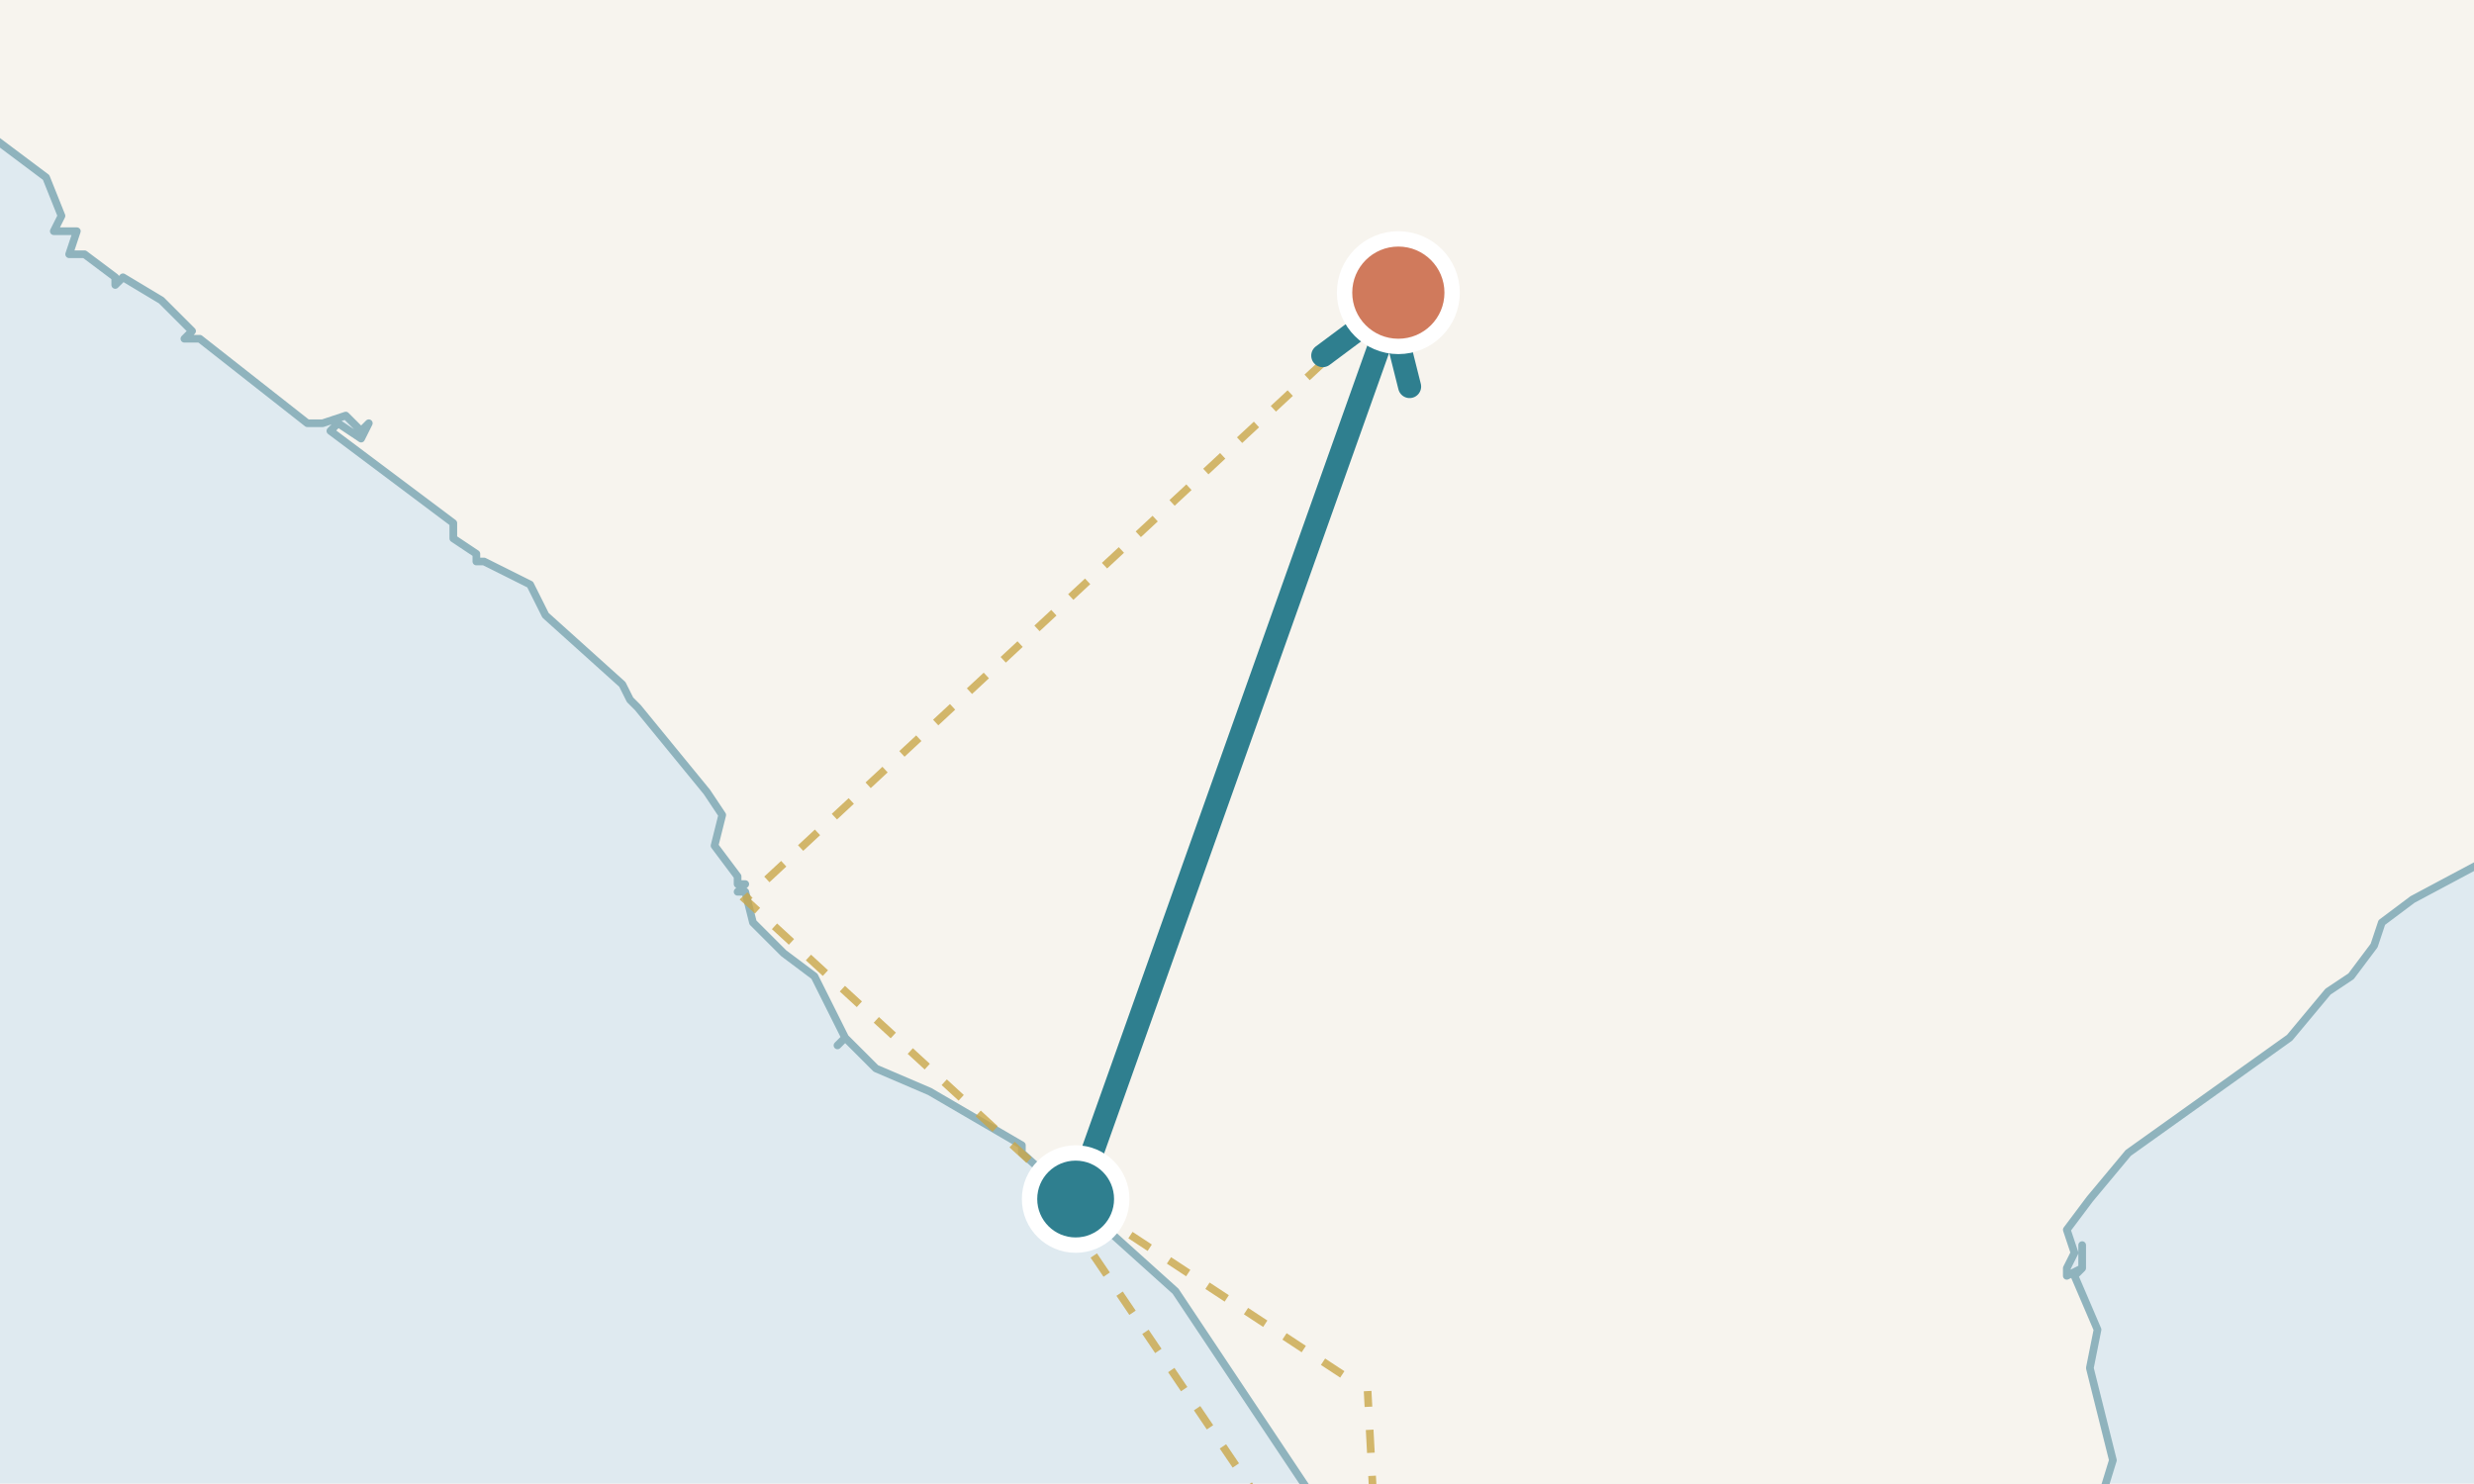
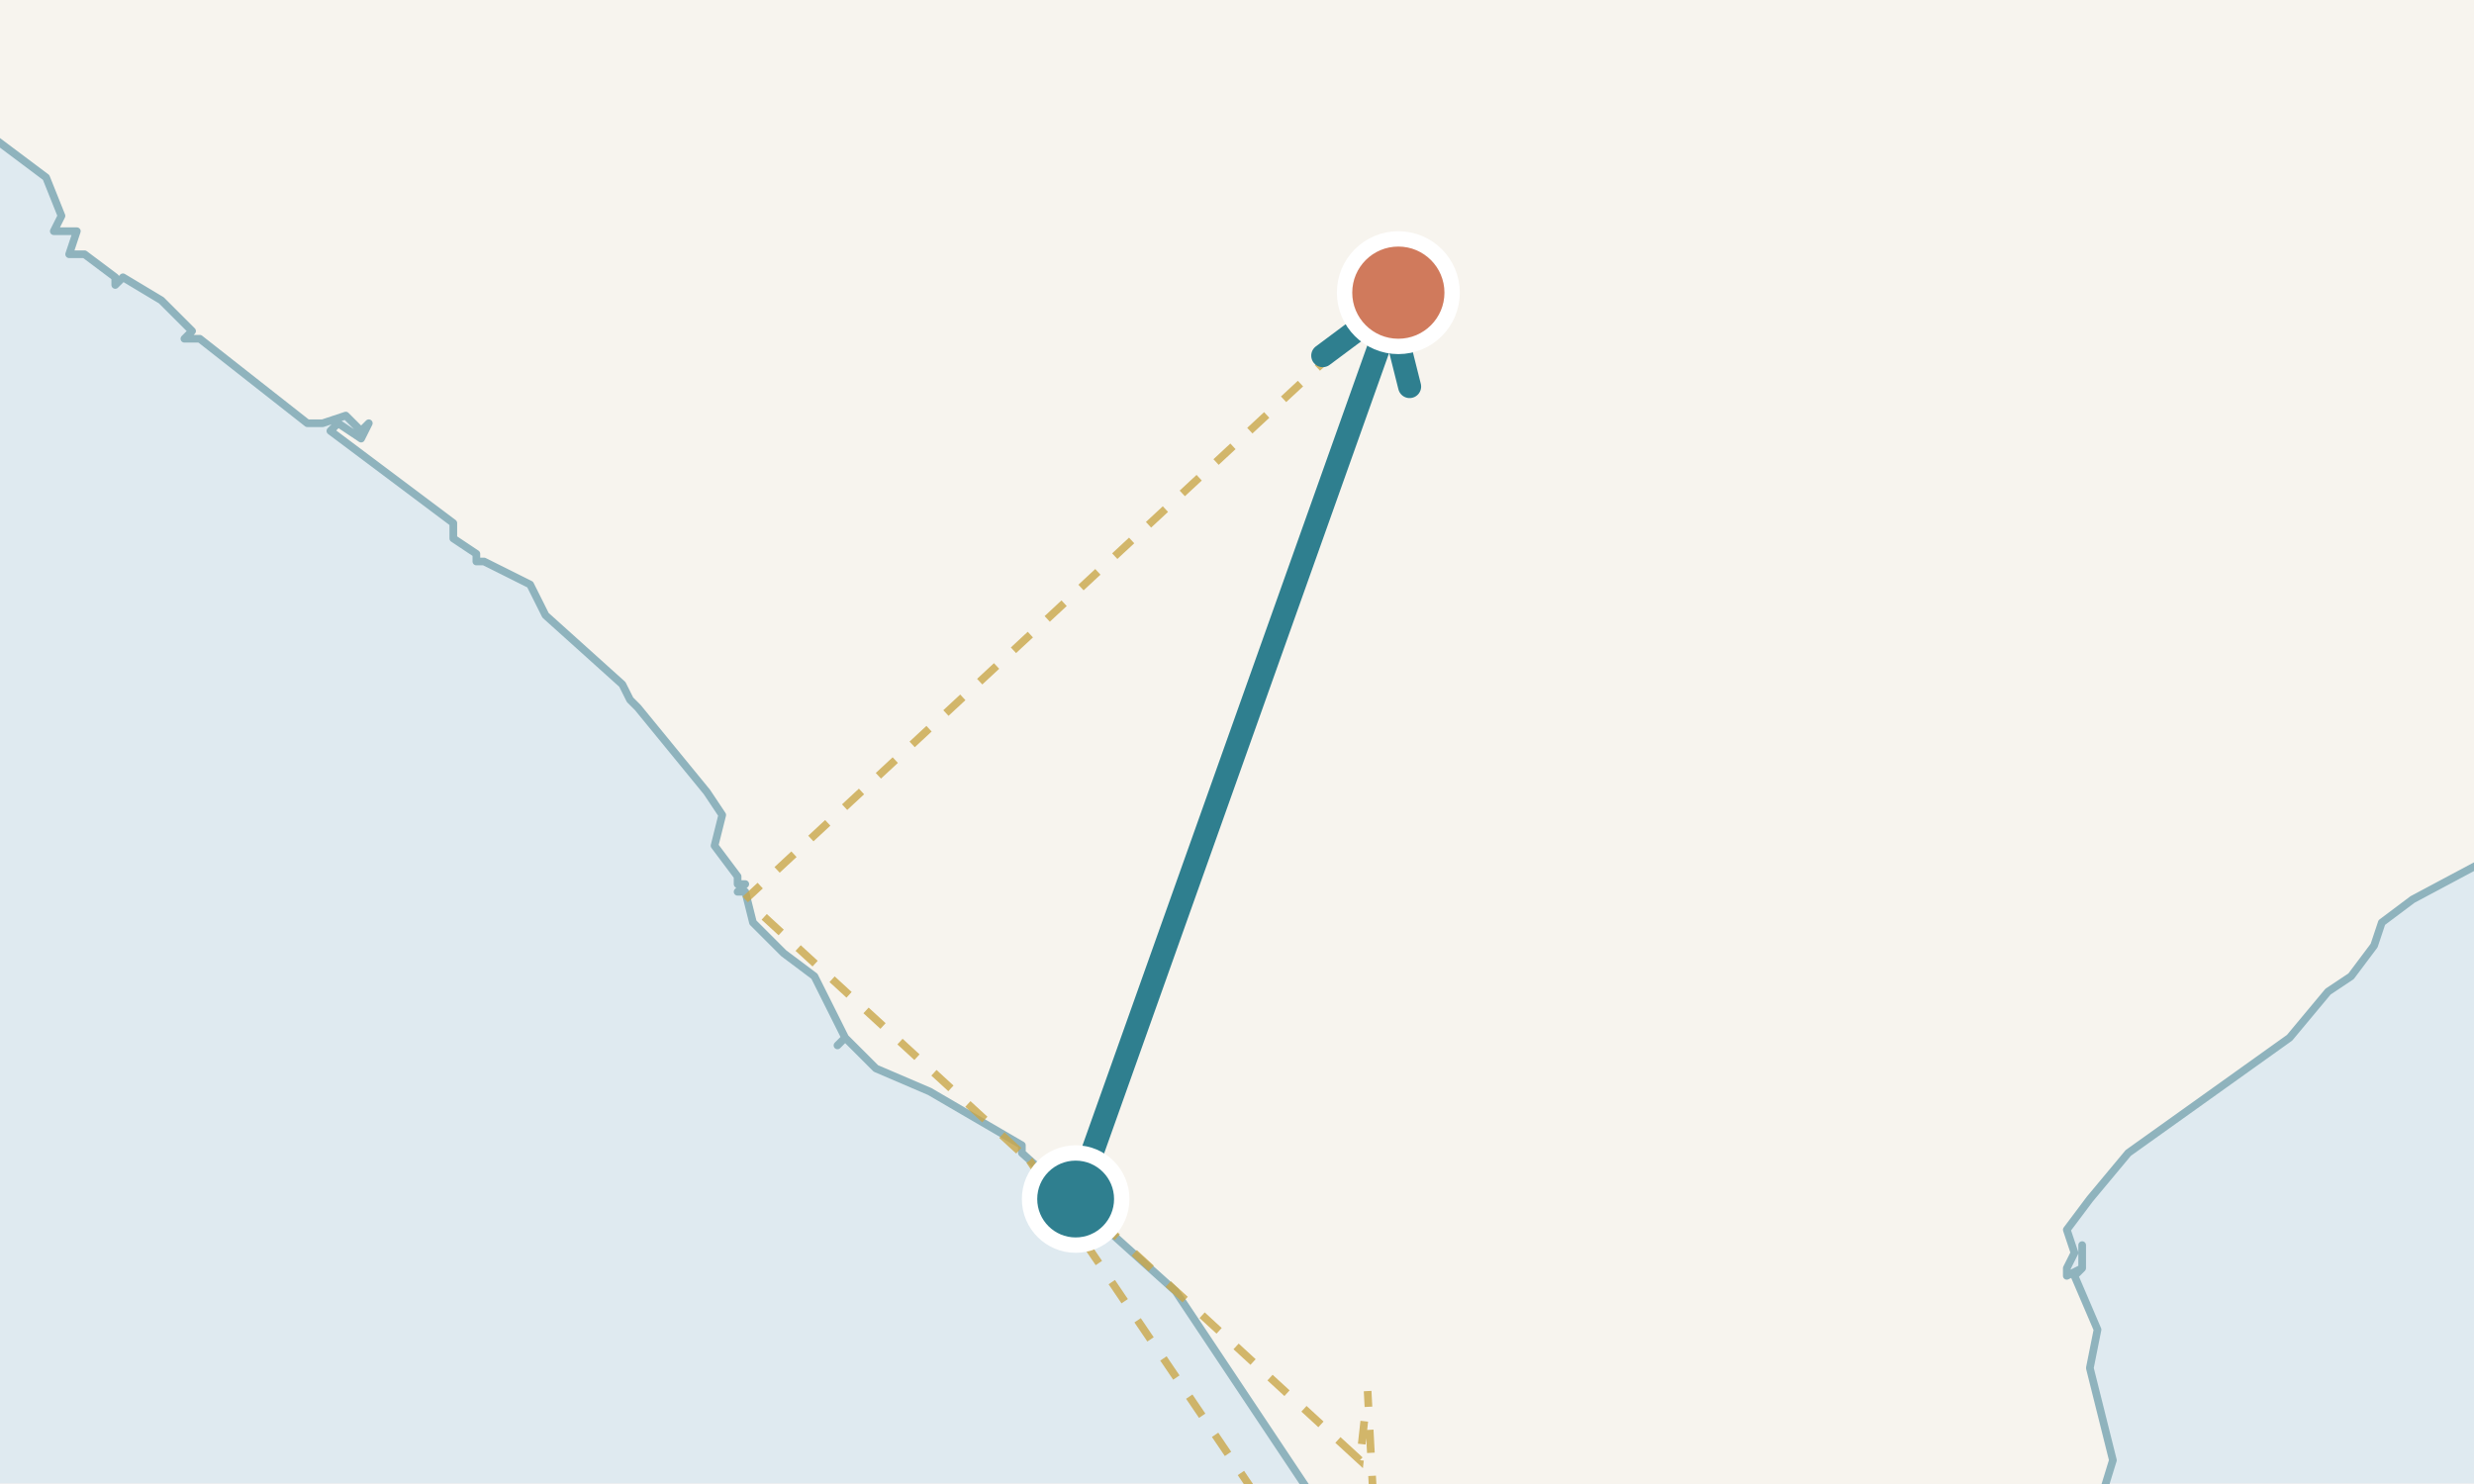
<svg xmlns="http://www.w3.org/2000/svg" viewBox="113.696 8.504 0.322 0.193" width="400" height="240" role="img" aria-label="チャングーからタマンアユン寺院へ">
  <rect x="113.696" y="8.504" width="0.322" height="0.193" fill="#dfeaf0" />
  <path d="M113.145,8.172 L113.147,8.176 L113.147,8.179 L113.152,8.186 L113.156,8.204 L113.161,8.219 L113.167,8.227 L113.168,8.23 L113.173,8.235 L113.182,8.246 L113.186,8.256 L113.192,8.263 L113.196,8.275 L113.201,8.28 L113.201,8.28 L113.202,8.282 L113.207,8.286 L113.219,8.299 L113.227,8.304 L113.23,8.307 L113.233,8.313 L113.23,8.324 L113.231,8.328 L113.235,8.333 L113.238,8.333 L113.236,8.334 L113.233,8.332 L113.234,8.333 L113.242,8.339 L113.25,8.342 L113.258,8.348 L113.259,8.355 L113.264,8.358 L113.268,8.363 L113.269,8.366 L113.271,8.368 L113.277,8.372 L113.285,8.381 L113.282,8.385 L113.28,8.386 L113.285,8.382 L113.287,8.385 L113.286,8.386 L113.287,8.388 L113.284,8.389 L113.282,8.387 L113.279,8.388 L113.281,8.388 L113.288,8.392 L113.292,8.395 L113.294,8.398 L113.299,8.401 L113.308,8.403 L113.317,8.4 L113.319,8.4 L113.326,8.398 L113.328,8.399 L113.319,8.402 L113.316,8.402 L113.317,8.403 L113.333,8.407 L113.345,8.407 L113.39,8.399 L113.425,8.396 L113.443,8.397 L113.462,8.4 L113.509,8.413 L113.513,8.416 L113.515,8.421 L113.518,8.423 L113.525,8.425 L113.527,8.428 L113.527,8.431 L113.534,8.435 L113.544,8.436 L113.561,8.44 L113.559,8.438 L113.56,8.438 L113.564,8.44 L113.563,8.441 L113.585,8.45 L113.591,8.451 L113.593,8.45 L113.598,8.454 L113.612,8.46 L113.625,8.468 L113.642,8.476 L113.65,8.484 L113.651,8.483 L113.651,8.485 L113.656,8.492 L113.661,8.498 L113.667,8.499 L113.668,8.502 L113.668,8.501 L113.669,8.502 L113.679,8.506 L113.684,8.513 L113.687,8.515 L113.688,8.514 L113.689,8.516 L113.69,8.515 L113.69,8.517 L113.693,8.517 L113.693,8.519 L113.695,8.519 L113.694,8.519 L113.694,8.521 L113.702,8.527 L113.704,8.532 L113.703,8.534 L113.706,8.534 L113.705,8.537 L113.707,8.537 L113.711,8.54 L113.711,8.541 L113.712,8.54 L113.717,8.543 L113.721,8.547 L113.72,8.548 L113.722,8.548 L113.736,8.559 L113.738,8.559 L113.741,8.558 L113.743,8.56 L113.744,8.559 L113.743,8.561 L113.74,8.559 L113.739,8.56 L113.755,8.572 L113.755,8.574 L113.758,8.576 L113.758,8.577 L113.759,8.577 L113.765,8.58 L113.767,8.584 L113.777,8.593 L113.778,8.595 L113.779,8.596 L113.788,8.607 L113.79,8.61 L113.789,8.614 L113.792,8.618 L113.792,8.619 L113.793,8.619 L113.792,8.62 L113.793,8.62 L113.794,8.624 L113.798,8.628 L113.802,8.631 L113.806,8.639 L113.805,8.64 L113.806,8.639 L113.81,8.643 L113.817,8.646 L113.829,8.653 L113.829,8.654 L113.849,8.672 L113.867,8.699 L113.871,8.707 L113.874,8.717 L113.874,8.725 L113.868,8.732 L113.867,8.737 L113.865,8.737 L113.866,8.738 L113.865,8.742 L113.857,8.742 L113.858,8.75 L113.865,8.75 L113.873,8.759 L113.874,8.763 L113.873,8.772 L113.869,8.781 L113.866,8.783 L113.858,8.78 L113.85,8.78 L113.85,8.779 L113.847,8.78 L113.846,8.783 L113.841,8.786 L113.839,8.787 L113.837,8.79 L113.832,8.791 L113.831,8.79 L113.827,8.794 L113.824,8.794 L113.823,8.802 L113.82,8.805 L113.809,8.811 L113.806,8.81 L113.802,8.814 L113.795,8.814 L113.791,8.821 L113.791,8.824 L113.79,8.825 L113.791,8.828 L113.79,8.829 L113.793,8.833 L113.793,8.835 L113.795,8.838 L113.817,8.846 L113.827,8.846 L113.828,8.848 L113.829,8.847 L113.829,8.848 L113.833,8.846 L113.851,8.848 L113.855,8.847 L113.866,8.849 L113.867,8.85 L113.868,8.848 L113.871,8.85 L113.871,8.849 L113.892,8.846 L113.895,8.843 L113.903,8.842 L113.907,8.84 L113.909,8.838 L113.923,8.833 L113.925,8.826 L113.93,8.819 L113.929,8.819 L113.929,8.818 L113.929,8.819 L113.93,8.819 L113.929,8.818 L113.936,8.811 L113.937,8.807 L113.94,8.803 L113.942,8.803 L113.943,8.804 L113.944,8.804 L113.944,8.801 L113.941,8.802 L113.94,8.799 L113.942,8.797 L113.94,8.797 L113.94,8.799 L113.938,8.798 L113.935,8.788 L113.931,8.786 L113.931,8.778 L113.929,8.774 L113.928,8.762 L113.927,8.757 L113.927,8.756 L113.926,8.753 L113.923,8.752 L113.922,8.753 L113.92,8.757 L113.922,8.758 L113.922,8.76 L113.918,8.758 L113.921,8.76 L113.92,8.766 L113.922,8.772 L113.922,8.773 L113.92,8.774 L113.918,8.776 L113.921,8.784 L113.925,8.787 L113.922,8.788 L113.92,8.786 L113.919,8.787 L113.913,8.786 L113.909,8.782 L113.906,8.781 L113.901,8.782 L113.902,8.78 L113.898,8.776 L113.899,8.773 L113.897,8.771 L113.896,8.767 L113.894,8.766 L113.893,8.764 L113.892,8.765 L113.892,8.763 L113.891,8.763 L113.89,8.765 L113.888,8.765 L113.888,8.763 L113.887,8.763 L113.886,8.759 L113.89,8.75 L113.89,8.748 L113.894,8.748 L113.889,8.747 L113.891,8.741 L113.894,8.741 L113.895,8.738 L113.897,8.737 L113.901,8.738 L113.901,8.734 L113.904,8.734 L113.904,8.732 L113.905,8.732 L113.906,8.731 L113.907,8.733 L113.909,8.733 L113.91,8.731 L113.91,8.732 L113.909,8.73 L113.91,8.729 L113.91,8.731 L113.91,8.729 L113.911,8.729 L113.914,8.73 L113.914,8.731 L113.916,8.731 L113.915,8.733 L113.916,8.733 L113.916,8.736 L113.91,8.736 L113.906,8.738 L113.905,8.742 L113.908,8.744 L113.91,8.737 L113.913,8.738 L113.912,8.74 L113.913,8.741 L113.912,8.741 L113.911,8.746 L113.916,8.747 L113.915,8.745 L113.917,8.745 L113.918,8.737 L113.917,8.737 L113.917,8.736 L113.919,8.737 L113.924,8.731 L113.922,8.729 L113.918,8.728 L113.918,8.726 L113.923,8.728 L113.928,8.725 L113.931,8.727 L113.932,8.726 L113.93,8.724 L113.931,8.724 L113.93,8.724 L113.929,8.723 L113.931,8.721 L113.932,8.72 L113.936,8.72 L113.939,8.718 L113.943,8.717 L113.946,8.714 L113.95,8.713 L113.952,8.713 L113.952,8.714 L113.957,8.713 L113.967,8.707 L113.971,8.694 L113.968,8.682 L113.969,8.677 L113.966,8.67 L113.967,8.669 L113.967,8.666 L113.967,8.669 L113.965,8.67 L113.965,8.669 L113.966,8.667 L113.965,8.664 L113.968,8.66 L113.973,8.654 L113.994,8.639 L113.999,8.633 L114.002,8.631 L114.005,8.627 L114.006,8.624 L114.01,8.621 L114.025,8.613 L114.026,8.61 L114.032,8.604 L114.05,8.594 L114.053,8.591 L114.054,8.585 L114.059,8.581 L114.068,8.576 L114.079,8.574 L114.1,8.576 L114.104,8.577 L114.11,8.575 L114.135,8.575 L114.135,8.573 L114.137,8.574 L114.136,8.573 L114.137,8.572 L114.15,8.571 L114.161,8.558 L114.168,8.554 L114.187,8.549 L114.201,8.544 L114.209,8.541 L114.21,8.54 L114.21,8.537 L114.212,8.536 L114.209,8.535 L114.209,8.534 L114.211,8.534 L114.21,8.532 L114.211,8.531 L114.213,8.531 L114.215,8.534 L114.215,8.533 L114.214,8.53 L114.216,8.529 L114.209,8.518 L114.209,8.513 L114.213,8.509 L114.218,8.507 L114.221,8.505 L114.233,8.501 L114.239,8.501 L114.244,8.504 L114.248,8.506 L114.253,8.505 L114.259,8.506 L114.264,8.508 L114.265,8.51 L114.265,8.509 L114.268,8.51 L114.281,8.515 L114.281,8.517 L114.293,8.51 L114.304,8.505 L114.306,8.503 L114.309,8.504 L114.311,8.506 L114.312,8.506 L114.31,8.502 L114.312,8.498 L114.314,8.498 L114.313,8.495 L114.317,8.487 L114.317,8.485 L114.32,8.482 L114.322,8.478 L114.325,8.476 L114.327,8.474 L114.331,8.472 L114.334,8.462 L114.344,8.457 L114.353,8.454 L114.363,8.447 L114.371,8.445 L114.372,8.443 L114.375,8.442 L114.379,8.439 L114.382,8.435 L114.388,8.432 L114.389,8.429 L114.391,8.428 L114.394,8.424 L114.395,8.42 L114.399,8.418 L114.398,8.416 L114.399,8.413 L114.401,8.411 L114.404,8.41 L114.41,8.4 L114.408,8.396 L114.409,8.394 L114.41,8.393 L114.409,8.393 L114.41,8.39 L114.409,8.383 L114.409,8.378 L114.408,8.375 L114.405,8.374 L114.404,8.371 L114.401,8.369 L114.397,8.359 L114.388,8.354 L114.385,8.351 L114.382,8.35 L114.381,8.347 L114.368,8.342 L114.364,8.337 L114.36,8.339 L114.356,8.335 L114.342,8.334 L114.334,8.326 L114.329,8.324 L114.328,8.322 L114.327,8.319 L114.326,8.318 L114.32,8.307 L114.318,8.3 L114.308,8.292 L114.304,8.285 L114.305,8.284 L114.303,8.284 L114.299,8.279 L114.295,8.278 L114.289,8.267 L114.281,8.255 L114.28,8.256 L114.28,8.254 L114.265,8.24 L114.261,8.233 L114.24,8.222 L114.235,8.218 L114.227,8.215 L114.219,8.21 L114.21,8.205 L114.203,8.194 L114.199,8.192 L114.192,8.19 L114.186,8.183 L114.173,8.18 L114.163,8.171 L114.161,8.171 L114.159,8.165 L114.155,8.162 L114.13,8.153 L114.123,8.152 L114.118,8.152 L114.108,8.144 L114.092,8.136 L114.082,8.135 L114.077,8.131 L114.074,8.131 L114.069,8.129 L114.061,8.128 L114.048,8.119 L114.046,8.115 L114.043,8.112 L114.038,8.111 L114.026,8.113 L114.023,8.11 L114.016,8.109 L114.012,8.106 L113.998,8.105 L113.987,8.099 L113.98,8.097 L113.968,8.088 L113.948,8.083 L113.939,8.083 L113.934,8.081 L113.911,8.074 L113.89,8.062 L113.862,8.065 L113.848,8.072 L113.837,8.078 L113.826,8.082 L113.822,8.082 L113.82,8.084 L113.8,8.101 L113.791,8.105 L113.783,8.11 L113.781,8.115 L113.771,8.122 L113.766,8.129 L113.757,8.139 L113.756,8.142 L113.753,8.145 L113.747,8.147 L113.743,8.151 L113.734,8.155 L113.732,8.16 L113.728,8.164 L113.724,8.165 L113.717,8.166 L113.711,8.174 L113.706,8.176 L113.701,8.177 L113.69,8.181 L113.649,8.183 L113.642,8.183 L113.637,8.181 L113.633,8.182 L113.621,8.184 L113.615,8.183 L113.611,8.188 L113.606,8.189 L113.6,8.188 L113.584,8.195 L113.576,8.196 L113.569,8.196 L113.56,8.195 L113.555,8.194 L113.55,8.191 L113.548,8.191 L113.548,8.193 L113.545,8.194 L113.542,8.193 L113.541,8.19 L113.541,8.189 L113.542,8.189 L113.542,8.189 L113.541,8.189 L113.542,8.188 L113.542,8.188 L113.544,8.188 L113.541,8.187 L113.537,8.192 L113.533,8.192 L113.528,8.19 L113.526,8.185 L113.519,8.186 L113.512,8.182 L113.498,8.178 L113.489,8.174 L113.482,8.173 L113.477,8.173 L113.464,8.169 L113.459,8.169 L113.451,8.165 L113.445,8.161 L113.437,8.158 L113.432,8.158 L113.426,8.156 L113.425,8.154 L113.426,8.15 L113.422,8.156 L113.411,8.15 L113.408,8.147 L113.403,8.144 L113.392,8.144 L113.389,8.147 L113.384,8.148 L113.377,8.146 L113.373,8.142 L113.371,8.144 L113.368,8.144 L113.365,8.143 L113.356,8.131 L113.355,8.132 L113.356,8.134 L113.355,8.136 L113.35,8.138 L113.346,8.135 L113.345,8.131 L113.341,8.128 L113.331,8.127 L113.329,8.123 L113.328,8.124 L113.326,8.127 L113.323,8.128 L113.324,8.131 L113.326,8.131 L113.316,8.134 L113.317,8.137 L113.315,8.138 L113.313,8.138 L113.312,8.139 L113.311,8.138 L113.312,8.137 L113.311,8.136 L113.308,8.139 L113.306,8.14 L113.302,8.135 L113.299,8.13 L113.303,8.13 L113.305,8.129 L113.306,8.124 L113.303,8.121 L113.297,8.121 L113.296,8.12 L113.282,8.126 L113.274,8.132 L113.273,8.136 L113.279,8.137 L113.282,8.139 L113.28,8.14 L113.28,8.141 L113.278,8.14 L113.277,8.142 L113.274,8.143 L113.273,8.14 L113.271,8.139 L113.27,8.138 L113.271,8.133 L113.267,8.131 L113.262,8.134 L113.257,8.139 L113.253,8.14 L113.25,8.145 L113.243,8.152 L113.236,8.155 L113.231,8.152 L113.23,8.149 L113.229,8.149 L113.231,8.148 L113.232,8.146 L113.229,8.145 L113.231,8.143 L113.231,8.142 L113.236,8.138 L113.235,8.134 L113.223,8.116 L113.218,8.112 L113.214,8.105 L113.211,8.101 L113.209,8.1 L113.207,8.096 L113.2,8.094 L113.196,8.096 L113.194,8.096 L113.165,8.093 L113.155,8.094 L113.149,8.097 L113.147,8.102 L113.147,8.117 L113.146,8.119 L113.155,8.131 L113.158,8.139 L113.159,8.146 L113.158,8.149 L113.158,8.157 L113.165,8.161 L113.172,8.16 L113.173,8.162 L113.172,8.162 L113.173,8.163 L113.176,8.163 L113.178,8.163 L113.179,8.166 L113.18,8.165 L113.183,8.166 L113.181,8.166 L113.181,8.169 L113.179,8.167 L113.179,8.168 L113.173,8.172 L113.171,8.172 L113.173,8.169 L113.172,8.167 L113.162,8.183 L113.159,8.186 L113.154,8.187 L113.153,8.186 L113.155,8.185 L113.155,8.183 L113.156,8.182 L113.154,8.181 L113.154,8.182 L113.154,8.182 L113.15,8.175 L113.151,8.174 L113.151,8.176 L113.152,8.177 L113.152,8.174 L113.157,8.177 L113.158,8.176 L113.159,8.171 L113.157,8.17 L113.157,8.172 L113.156,8.172 L113.157,8.17 L113.156,8.169 L113.156,8.169 L113.157,8.169 L113.154,8.171 L113.152,8.169 L113.155,8.168 L113.155,8.166 L113.152,8.164 L113.152,8.161 L113.15,8.161 L113.147,8.165 L113.147,8.169 L113.145,8.172ZM114.149,8.734 L114.157,8.736 L114.153,8.748 L114.168,8.746 L114.172,8.754 L114.178,8.752 L114.187,8.76 L114.186,8.769 L114.219,8.781 L114.23,8.8 L114.249,8.8 L114.287,8.819 L114.3,8.807 L114.307,8.808 L114.307,8.79 L114.328,8.773 L114.321,8.748 L114.297,8.725 L114.279,8.686 L114.262,8.672 L114.229,8.677 L114.192,8.674 L114.16,8.717 L114.15,8.722 L114.154,8.729 L114.149,8.734ZM114.129,8.684 L114.13,8.684 L114.13,8.685 L114.13,8.686 L114.131,8.685 L114.131,8.686 L114.132,8.686 L114.131,8.688 L114.13,8.688 L114.13,8.689 L114.131,8.689 L114.132,8.689 L114.132,8.689 L114.132,8.69 L114.131,8.691 L114.131,8.691 L114.131,8.691 L114.131,8.691 L114.131,8.691 L114.132,8.691 L114.133,8.691 L114.133,8.692 L114.133,8.692 L114.134,8.692 L114.135,8.691 L114.136,8.691 L114.136,8.691 L114.136,8.692 L114.137,8.693 L114.138,8.693 L114.138,8.694 L114.139,8.694 L114.139,8.695 L114.14,8.694 L114.14,8.694 L114.14,8.694 L114.142,8.694 L114.143,8.694 L114.145,8.694 L114.15,8.694 L114.151,8.694 L114.155,8.692 L114.155,8.692 L114.155,8.691 L114.155,8.691 L114.156,8.69 L114.157,8.689 L114.157,8.689 L114.159,8.688 L114.16,8.687 L114.161,8.686 L114.161,8.686 L114.161,8.687 L114.162,8.687 L114.162,8.686 L114.163,8.686 L114.163,8.686 L114.162,8.684 L114.161,8.684 L114.161,8.684 L114.162,8.683 L114.162,8.684 L114.163,8.685 L114.164,8.684 L114.164,8.683 L114.163,8.683 L114.163,8.682 L114.164,8.683 L114.165,8.683 L114.165,8.683 L114.164,8.682 L114.164,8.681 L114.165,8.682 L114.166,8.682 L114.167,8.683 L114.168,8.681 L114.168,8.681 L114.168,8.681 L114.168,8.68 L114.168,8.68 L114.169,8.679 L114.17,8.68 L114.171,8.679 L114.172,8.678 L114.172,8.677 L114.172,8.676 L114.172,8.677 L114.171,8.676 L114.172,8.675 L114.173,8.676 L114.174,8.675 L114.175,8.672 L114.174,8.671 L114.174,8.67 L114.174,8.67 L114.173,8.669 L114.173,8.67 L114.173,8.669 L114.173,8.668 L114.172,8.667 L114.171,8.666 L114.17,8.667 L114.17,8.666 L114.169,8.666 L114.161,8.664 L114.161,8.664 L114.16,8.664 L114.155,8.663 L114.153,8.663 L114.152,8.663 L114.15,8.667 L114.149,8.677 L114.147,8.679 L114.144,8.68 L114.144,8.68 L114.143,8.68 L114.142,8.681 L114.139,8.682 L114.138,8.681 L114.138,8.681 L114.139,8.68 L114.137,8.679 L114.137,8.68 L114.137,8.68 L114.137,8.68 L114.137,8.68 L114.135,8.683 L114.134,8.683 L114.134,8.682 L114.134,8.682 L114.132,8.682 L114.131,8.682 L114.129,8.683 L114.129,8.684ZM114.139,8.707 L114.139,8.708 L114.14,8.708 L114.14,8.709 L114.141,8.709 L114.141,8.708 L114.141,8.708 L114.141,8.709 L114.141,8.709 L114.141,8.71 L114.141,8.71 L114.141,8.71 L114.142,8.709 L114.142,8.709 L114.143,8.709 L114.143,8.711 L114.142,8.711 L114.142,8.712 L114.143,8.712 L114.143,8.711 L114.143,8.711 L114.144,8.711 L114.144,8.712 L114.145,8.712 L114.145,8.712 L114.145,8.712 L114.146,8.712 L114.146,8.711 L114.147,8.71 L114.146,8.709 L114.147,8.709 L114.148,8.71 L114.148,8.71 L114.149,8.71 L114.149,8.709 L114.15,8.709 L114.15,8.708 L114.151,8.707 L114.151,8.706 L114.151,8.706 L114.151,8.706 L114.153,8.706 L114.154,8.705 L114.155,8.704 L114.155,8.704 L114.159,8.701 L114.159,8.7 L114.16,8.7 L114.162,8.699 L114.164,8.696 L114.164,8.695 L114.167,8.688 L114.168,8.687 L114.167,8.687 L114.165,8.688 L114.164,8.688 L114.164,8.689 L114.163,8.689 L114.163,8.689 L114.161,8.688 L114.161,8.688 L114.16,8.689 L114.161,8.689 L114.161,8.689 L114.16,8.689 L114.16,8.689 L114.16,8.69 L114.158,8.693 L114.157,8.694 L114.157,8.693 L114.157,8.693 L114.157,8.693 L114.157,8.693 L114.156,8.693 L114.156,8.693 L114.156,8.694 L114.155,8.694 L114.154,8.694 L114.154,8.694 L114.154,8.694 L114.152,8.696 L114.151,8.698 L114.148,8.699 L114.148,8.699 L114.147,8.7 L114.145,8.7 L114.144,8.701 L114.143,8.701 L114.142,8.703 L114.142,8.704 L114.141,8.704 L114.141,8.705 L114.141,8.706 L114.14,8.707 L114.14,8.706 L114.139,8.707 L114.139,8.707Z" fill="#f7f4ee" stroke="#8fb3bd" stroke-width="0.001" stroke-linejoin="round" />
-   <polyline points="113.876,8.723 113.874,8.685 113.836,8.66 113.878,8.542 113.793,8.621 113.83,8.655 113.876,8.723" fill="none" stroke="#c9a648" stroke-width="0.001" stroke-dasharray="0.003 0.003" opacity=".8" />
+   <polyline points="113.876,8.723 113.874,8.685 113.873,8.694 113.836,8.66 113.878,8.542 113.793,8.621 113.83,8.655 113.876,8.723" fill="none" stroke="#c9a648" stroke-width="0.001" stroke-dasharray="0.003 0.003" opacity=".8" />
  <line x1="113.836" y1="8.66" x2="113.878" y2="8.542" stroke="#2f7f8f" stroke-width="0.003" stroke-linecap="round" />
  <g transform="translate(113.8775 8.54185) rotate(-70.4)">
    <path d="M-0.011,-0.006 L-0.002,0 L-0.011,0.006" fill="none" stroke="#2f7f8f" stroke-width="0.003" stroke-linecap="round" stroke-linejoin="round" />
  </g>
  <circle cx="113.836" cy="8.66" r="0.006" fill="#2f7f8f" stroke="#fff" stroke-width="0.002" />
  <circle cx="113.878" cy="8.542" r="0.007" fill="#d07a5c" stroke="#fff" stroke-width="0.002" />
</svg>
